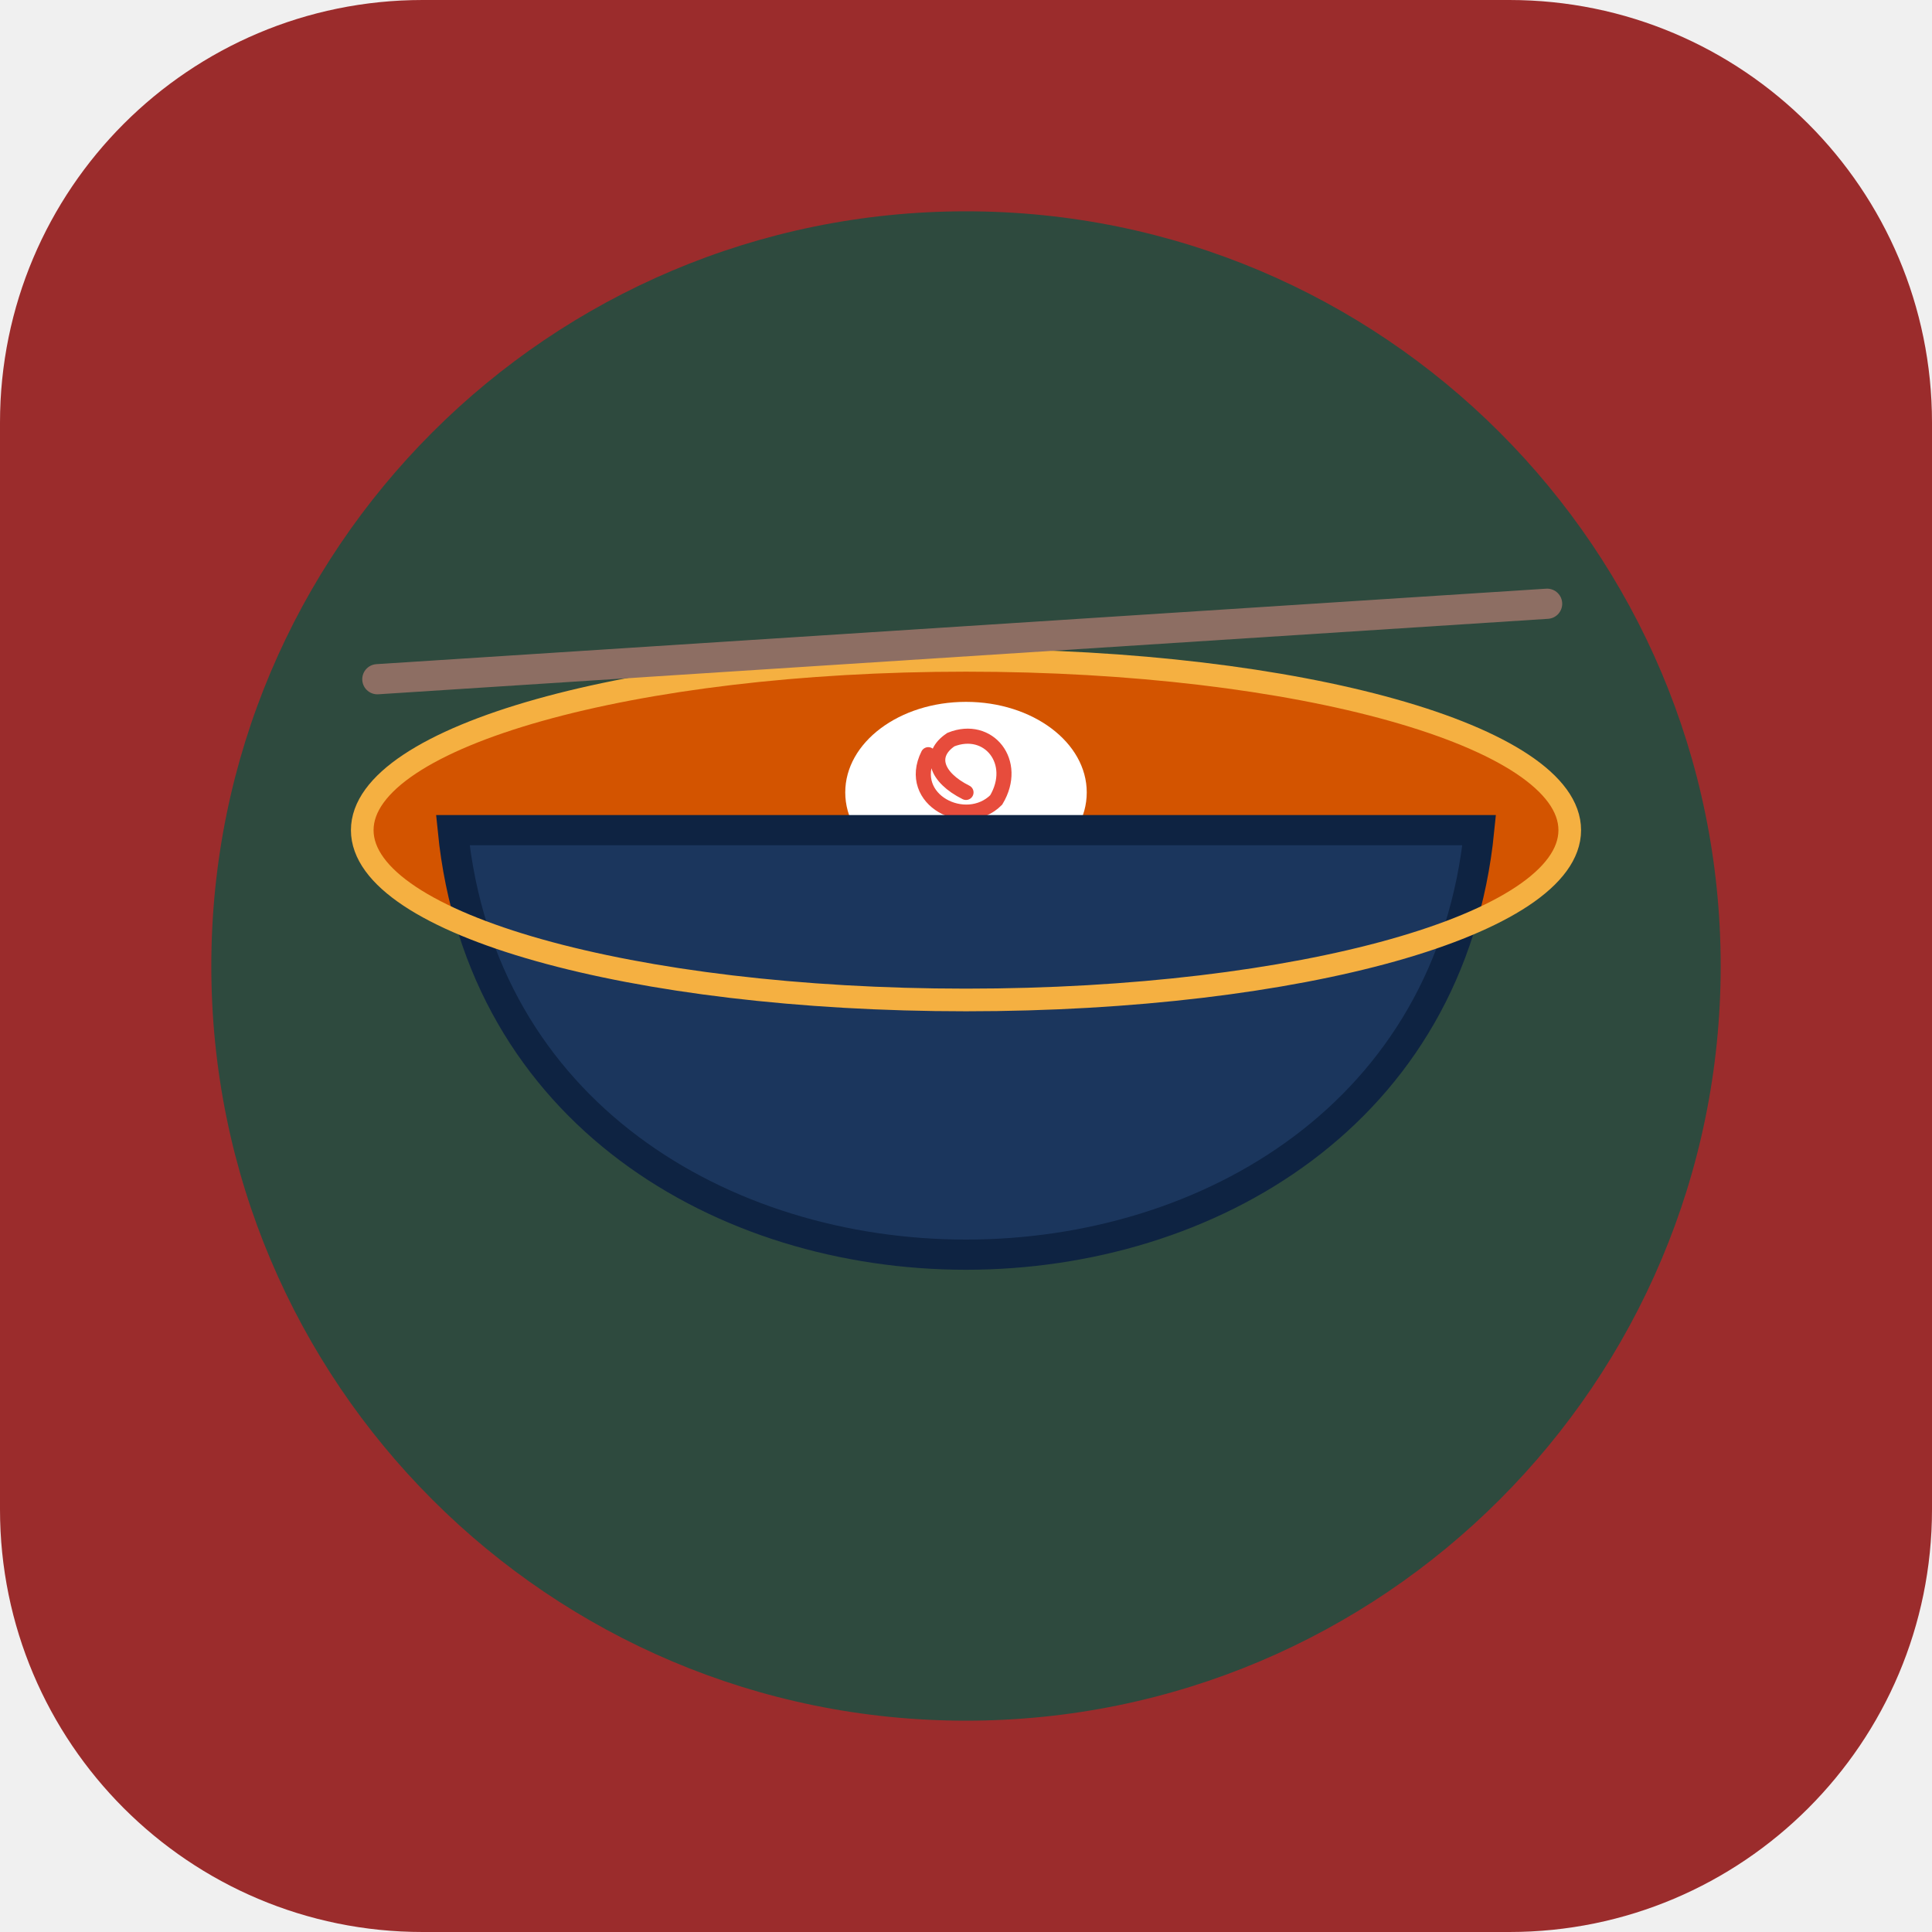
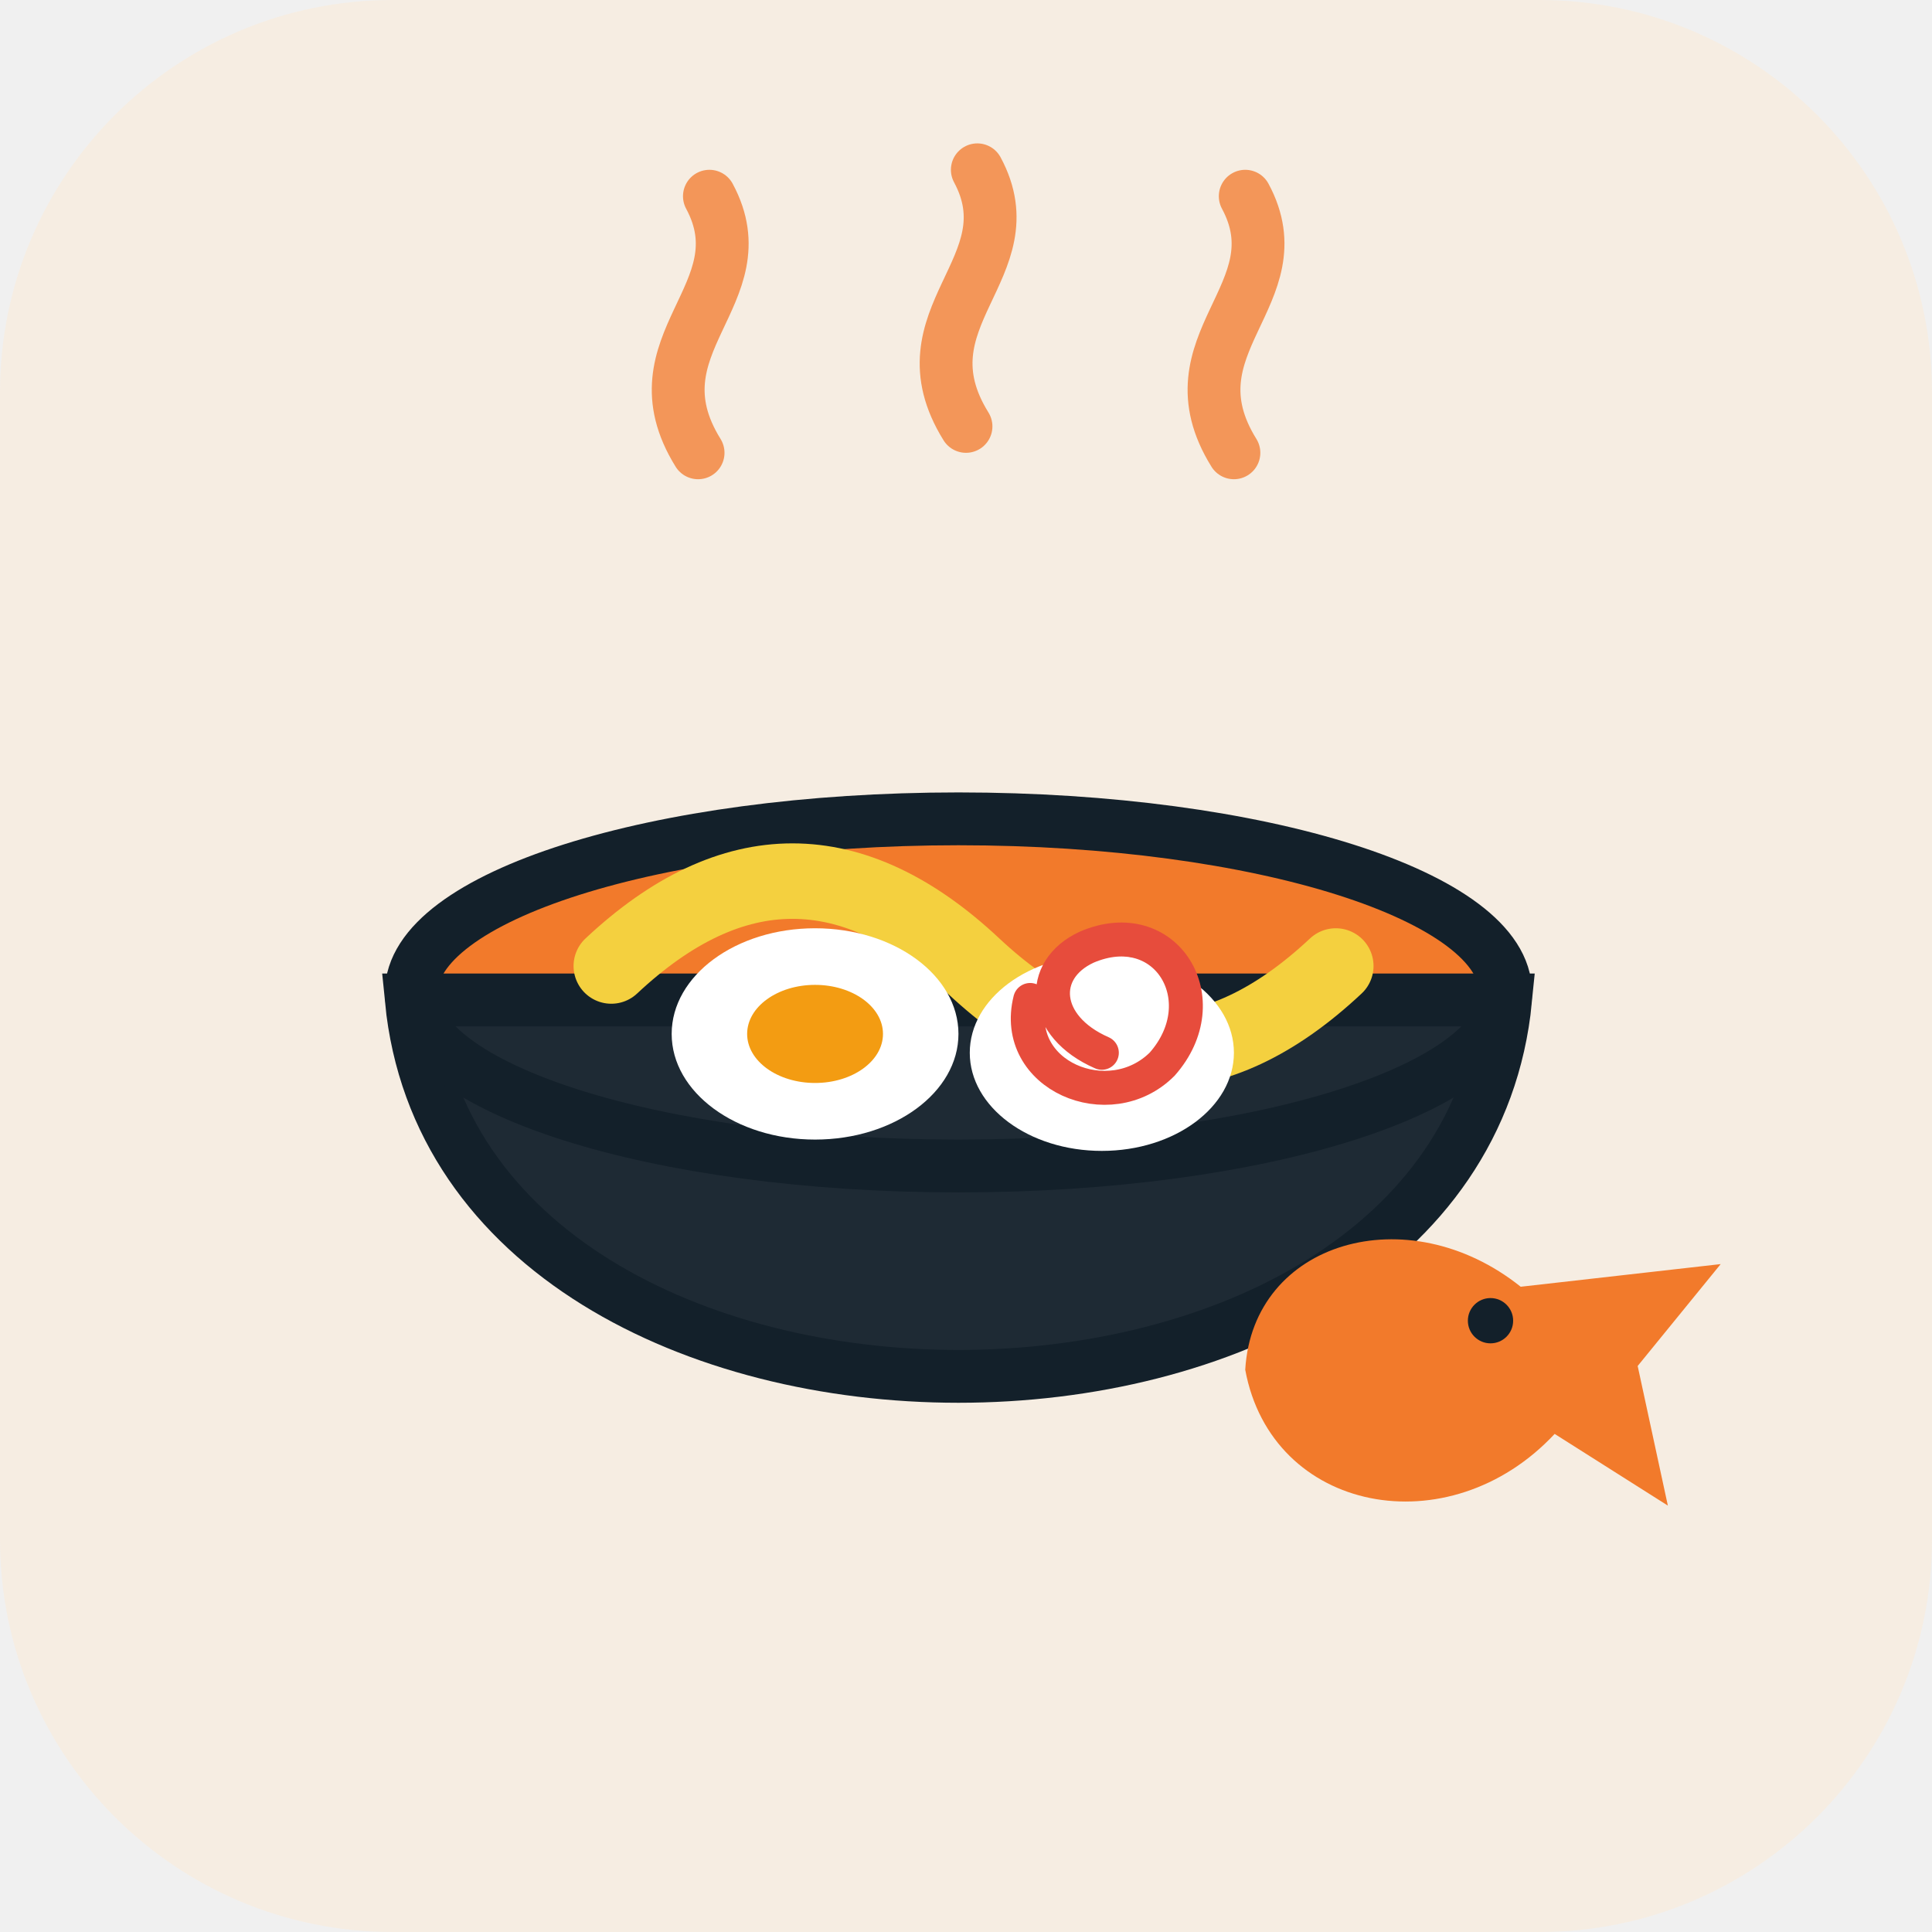
<svg xmlns="http://www.w3.org/2000/svg" viewBox="0 0 512 512" fill="none">
-   <rect width="512" height="512" rx="112" fill="#9B2C2C" />
-   <circle cx="256" cy="256" r="200" fill="#2E4A3E" />
-   <ellipse cx="256" cy="220" rx="160" ry="45" fill="#D35400" />
-   <ellipse cx="256" cy="210" rx="32" ry="24" fill="#FFFFFF" />
-   <path d="M 256 210 C 248 206, 246 200, 252 196 C 262 192, 270 202, 264 212 C 256 220, 240 212, 246 200" stroke="#E74C3C" stroke-width="4" stroke-linecap="round" fill="none" />
-   <path d="M 120 220 C 135 370, 377 370, 392 220 Z" fill="#1B365D" stroke="#0E2342" stroke-width="8" />
-   <ellipse cx="256" cy="220" rx="160" ry="45" stroke="#F5B041" stroke-width="6" fill="none" />
-   <line x1="100" y1="180" x2="410" y2="160" stroke="#8D6E63" stroke-width="8" stroke-linecap="round" />
+   <rect width="512" height="512" rx="104" fill="#F6EDE2" />
+   <g transform="translate(48 58)">
+     <path d="M137 62c-18-29 17-42 3-68M208 55c-18-29 17-42 3-68M279 62c-18-29 17-42 3-68" stroke="#F27A2B" stroke-width="14" stroke-linecap="round" opacity=".75" />
+     <ellipse cx="206" cy="205" rx="145" ry="46" fill="#F27A2B" />
+     <path d="M61 207c13 133 277 133 290 0Z" fill="#1E2A34" stroke="#13202A" stroke-width="14" />
+     <ellipse cx="206" cy="205" rx="145" ry="46" stroke="#13202A" stroke-width="14" />
+     <path d="M114 198q48-45 96 0t96 0" stroke="#F4D03F" stroke-width="20" stroke-linecap="round" />
+     <ellipse cx="168" cy="216" rx="38" ry="28" fill="#FFF" />
+     <ellipse cx="168" cy="216" rx="18" ry="13" fill="#F39C12" />
+     <ellipse cx="244" cy="221" rx="35" ry="26" fill="#FFF" />
+     <path d="M244 221c-16-7-17-22-4-28 21-9 35 14 20 31-14 14-40 3-35-17" stroke="#E74C3C" stroke-width="9" stroke-linecap="round" />
+     <path d="M355 283c-30-24-71-12-73 22 7 38 54 47 82 17l30 19-8-37 22-27-53 6Z" fill="#F27A2B" />
+     <circle cx="347" cy="292" r="6" fill="#13202A" />
+   </g>
</svg>
